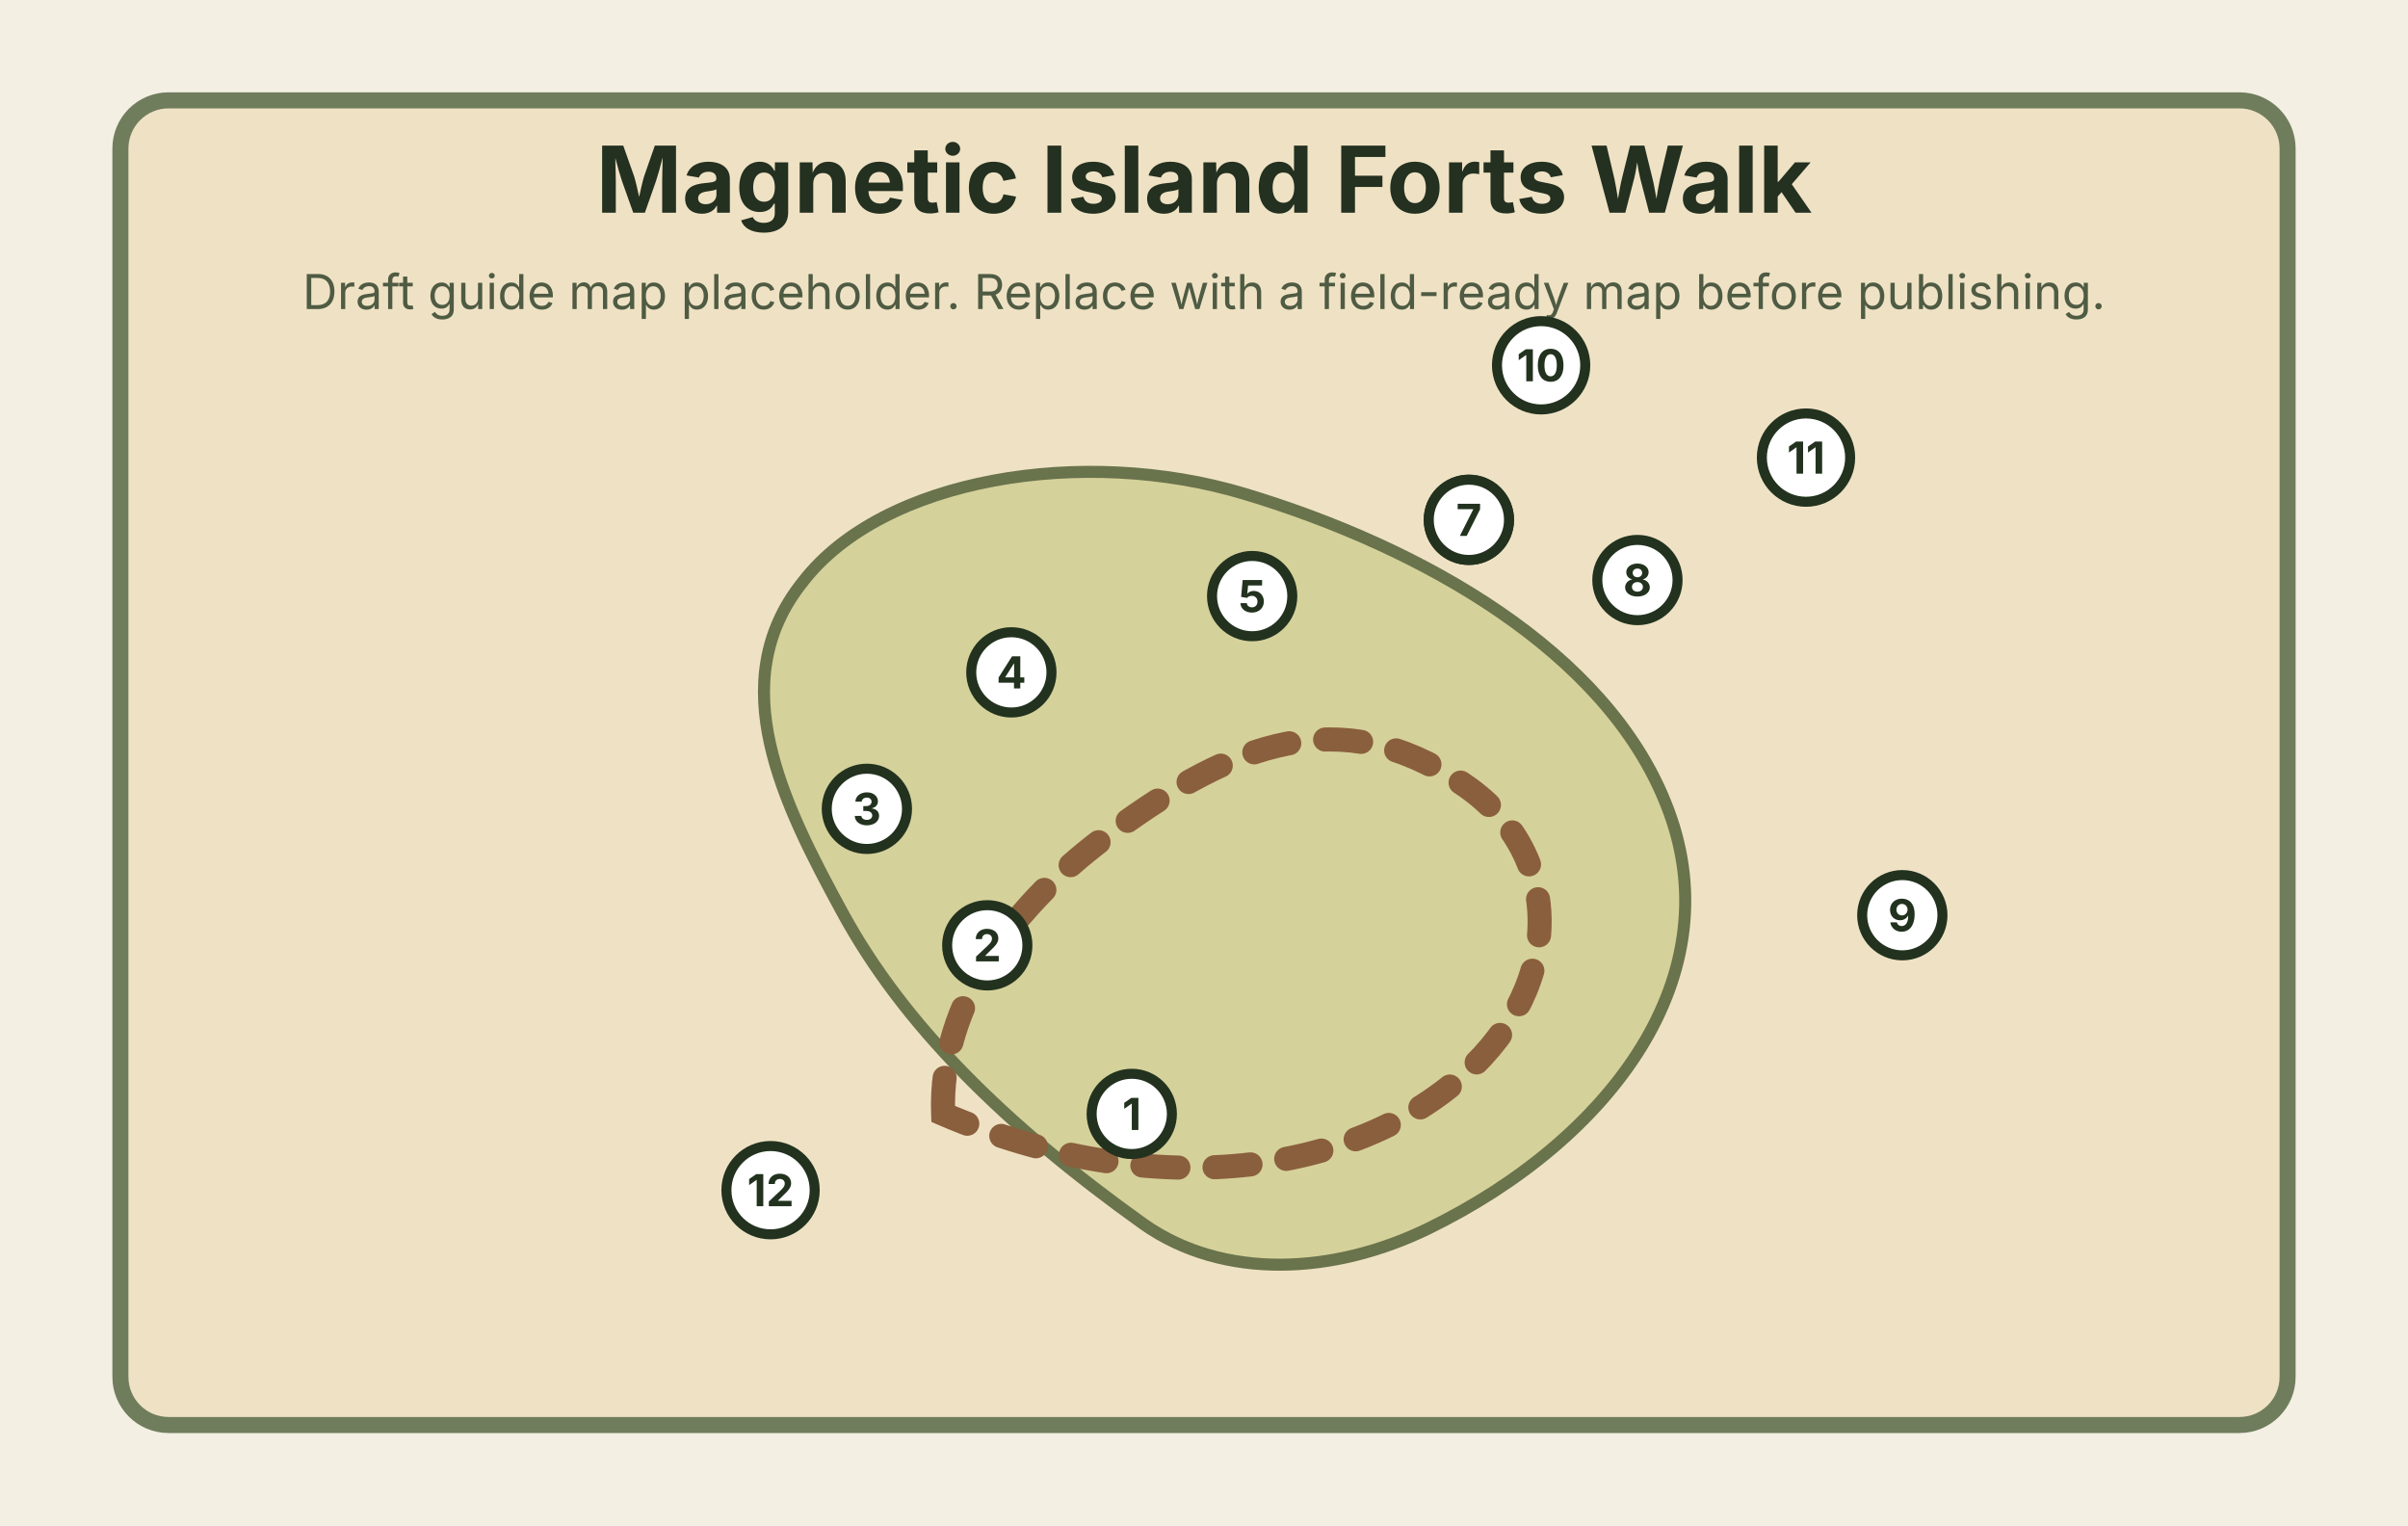
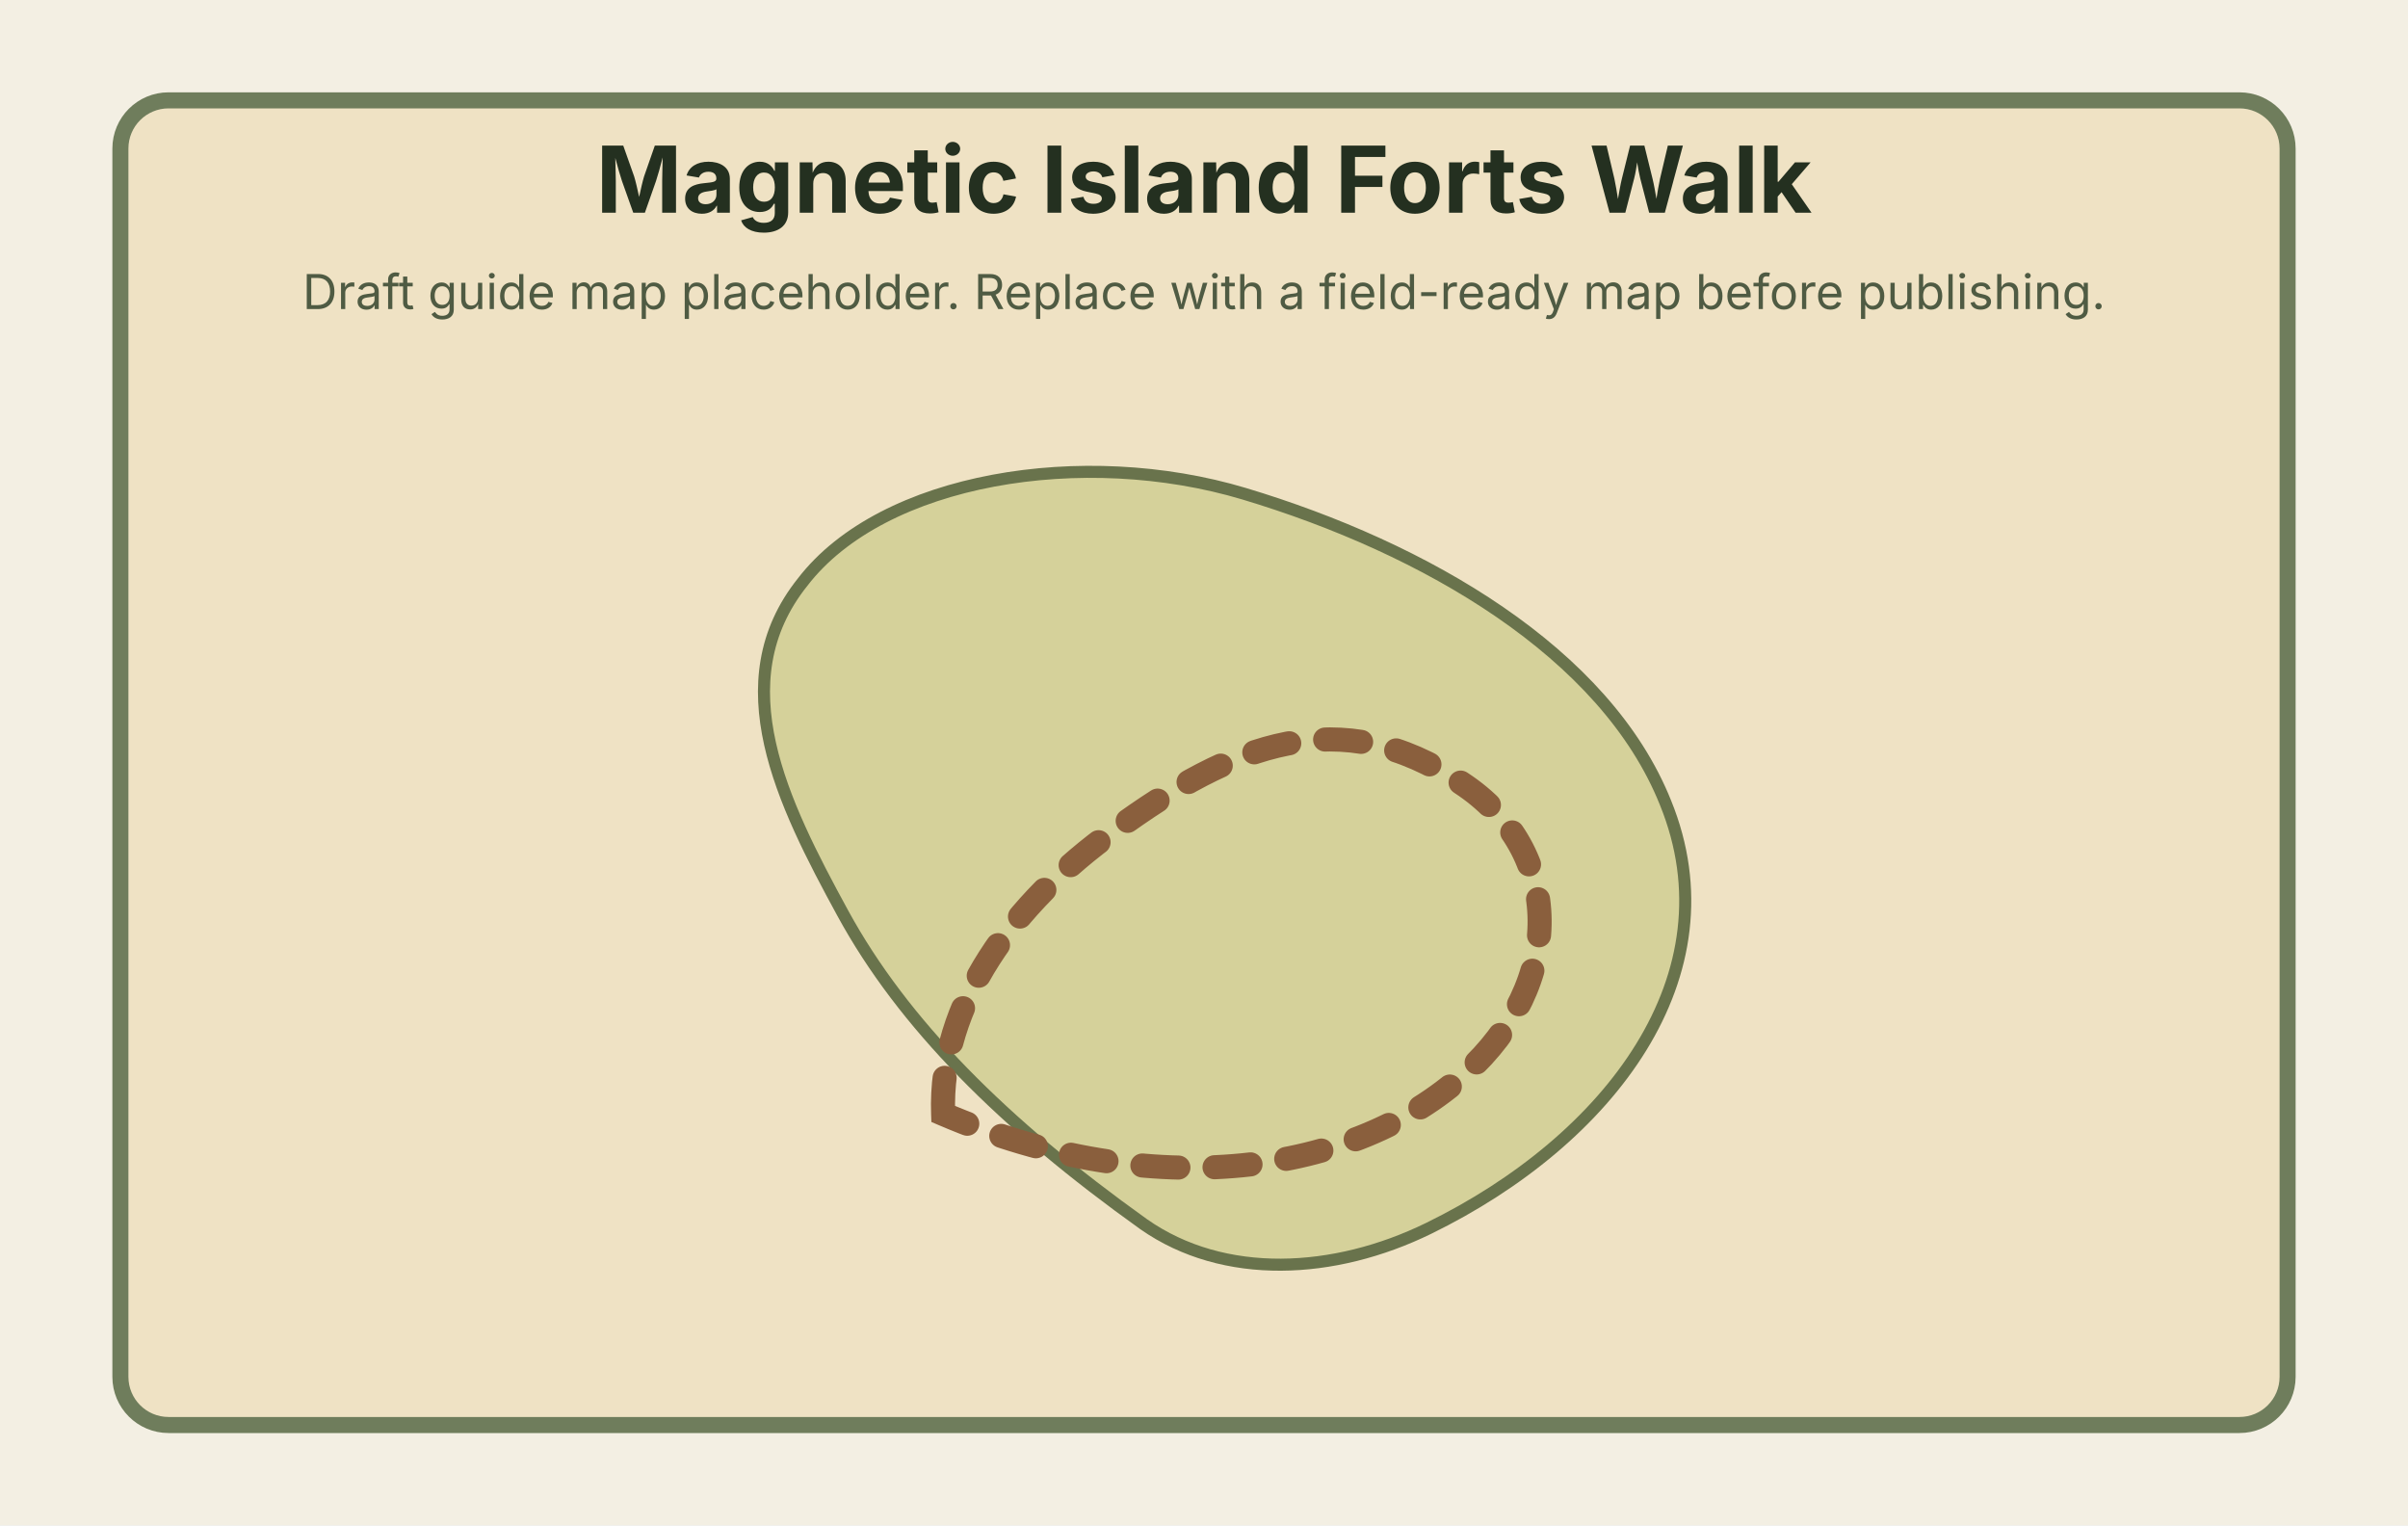
<svg xmlns="http://www.w3.org/2000/svg" viewBox="0 0 1200 760" role="img" aria-labelledby="title desc">
  <rect width="1200" height="760" fill="#f3efe3" />
  <rect x="60" y="50" width="1080" height="660" rx="24" fill="#efe2c4" stroke="#6f7d5c" stroke-width="8" />
  <path d="M570 610 C500 560 450 510 420 455 C390 400 360 340 400 290 C440 238 540 222 620 246 C710 273 800 325 830 400 C865 486 802 568 712 612 C665 635 610 638 570 610 Z" fill="#d5d19a" stroke="#69734c" stroke-width="6" />
  <path d="M470 555 C468 500 505 450 555 414 C615 370 668 350 728 390 C780 424 780 490 730 535 C675 585 575 600 470 555 Z" fill="none" stroke="#8a5f3d" stroke-width="12" stroke-linecap="round" stroke-dasharray="18 18" />
  <g font-family="system-ui, -apple-system, BlinkMacSystemFont, 'Segoe UI', sans-serif" text-anchor="middle">
    <text x="600" y="106" font-size="46" font-weight="700" fill="#243020">Magnetic Island Forts Walk</text>
    <text x="600" y="154" font-size="24" fill="#4f5b43">Draft guide map placeholder. Replace with a field-ready map before publishing.</text>
  </g>
-   <g fill="#22321f" font-family="system-ui, -apple-system, BlinkMacSystemFont, 'Segoe UI', sans-serif" font-size="22" font-weight="700" text-anchor="middle">
-     <circle cx="564" cy="555" r="20" fill="#fff" stroke="#22321f" stroke-width="5" />
-     <text x="564" y="563">1</text>
-     <circle cx="492" cy="471" r="20" fill="#fff" stroke="#22321f" stroke-width="5" />
-     <text x="492" y="479">2</text>
-     <circle cx="432" cy="403" r="20" fill="#fff" stroke="#22321f" stroke-width="5" />
-     <text x="432" y="411">3</text>
-     <circle cx="504" cy="335" r="20" fill="#fff" stroke="#22321f" stroke-width="5" />
-     <text x="504" y="343">4</text>
-     <circle cx="624" cy="297" r="20" fill="#fff" stroke="#22321f" stroke-width="5" />
-     <text x="624" y="305">5</text>
-     <circle cx="732" cy="259" r="20" fill="#fff" stroke="#22321f" stroke-width="5" />
-     <text x="732" y="267">6</text>
-     <circle cx="732" cy="259" r="20" fill="#fff" stroke="#22321f" stroke-width="5" />
-     <text x="732" y="267">7</text>
-     <circle cx="816" cy="289" r="20" fill="#fff" stroke="#22321f" stroke-width="5" />
-     <text x="816" y="297">8</text>
-     <circle cx="948" cy="456" r="20" fill="#fff" stroke="#22321f" stroke-width="5" />
-     <text x="948" y="464">9</text>
-     <circle cx="768" cy="182" r="22" fill="#fff" stroke="#22321f" stroke-width="5" />
-     <text x="768" y="190">10</text>
-     <circle cx="900" cy="228" r="22" fill="#fff" stroke="#22321f" stroke-width="5" />
-     <text x="900" y="236">11</text>
-     <circle cx="384" cy="593" r="22" fill="#fff" stroke="#22321f" stroke-width="5" />
-     <text x="384" y="601">12</text>
-   </g>
</svg>
